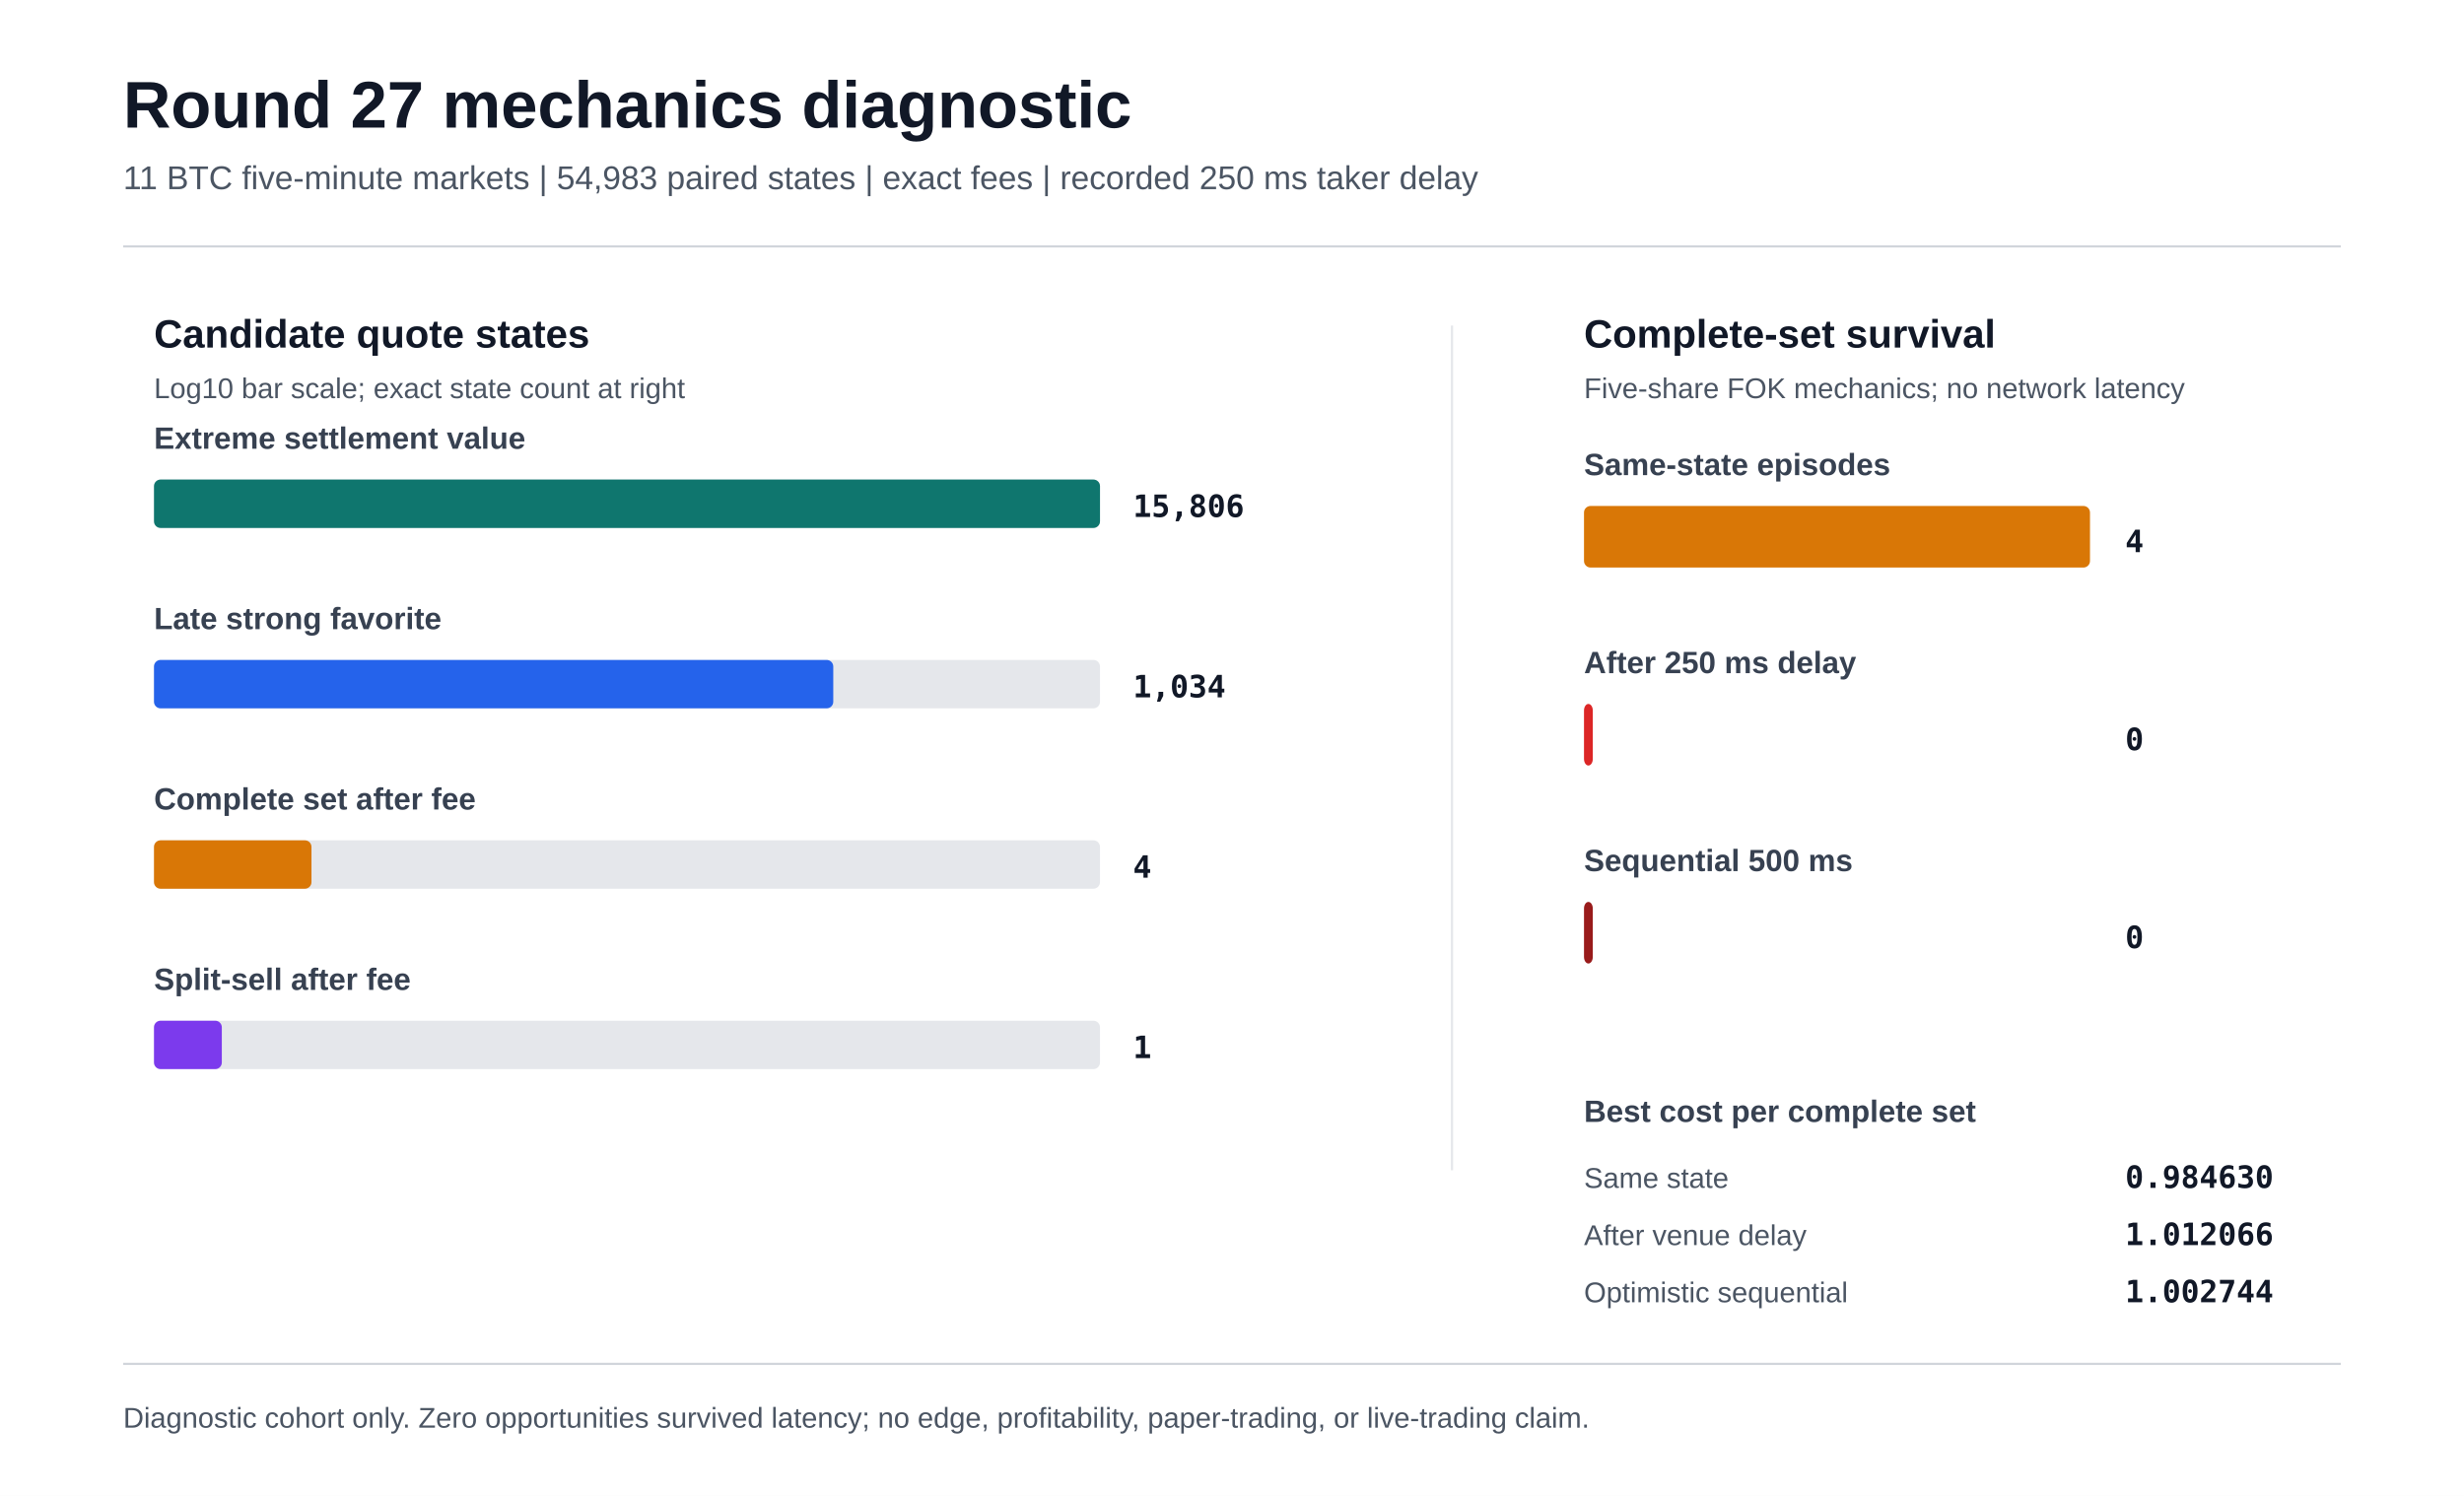
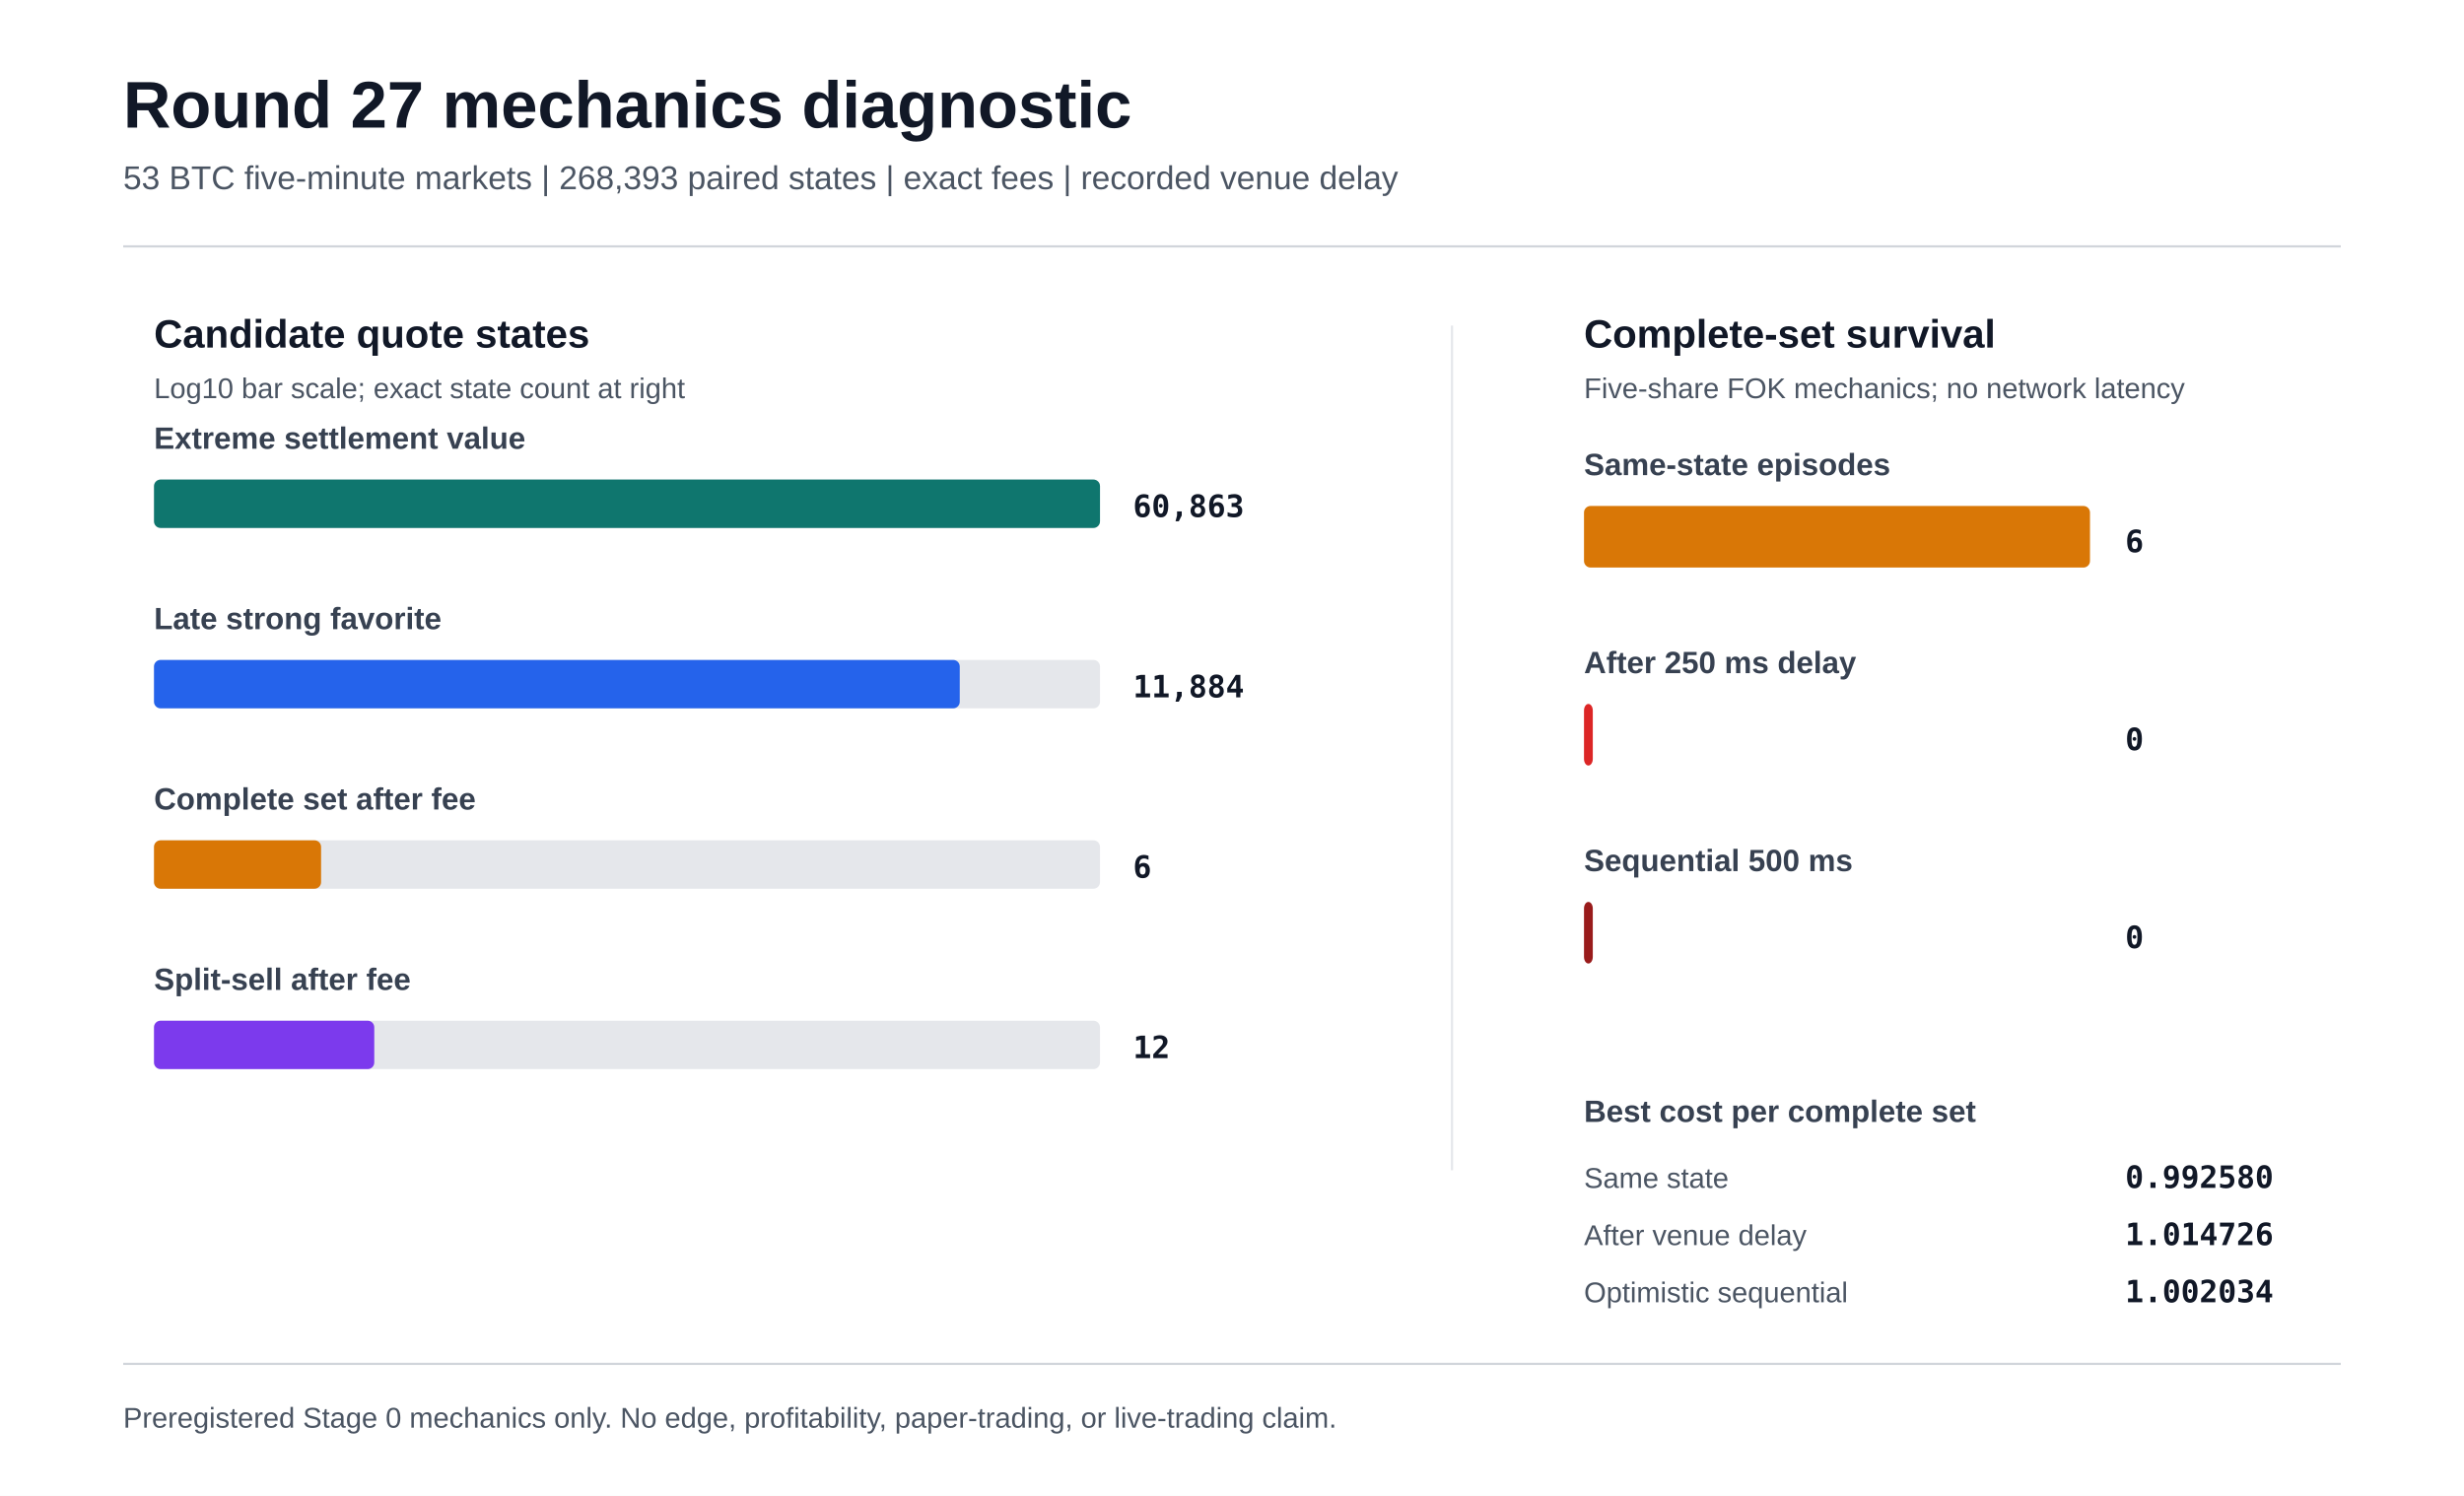
<svg xmlns="http://www.w3.org/2000/svg" width="1120" height="680" viewBox="0 0 1120 680">
  <style>
  .title { font: 700 30px "Segoe UI", Arial, sans-serif; fill: #111827; }
  .subtitle { font: 400 15px "Segoe UI", Arial, sans-serif; fill: #4b5563; }
  .heading { font: 700 18px "Segoe UI", Arial, sans-serif; fill: #111827; }
  .label { font: 600 14px "Segoe UI", Arial, sans-serif; fill: #374151; }
  .value { font: 700 14px Consolas, monospace; fill: #111827; }
  .note { font: 400 13px "Segoe UI", Arial, sans-serif; fill: #4b5563; }
</style>
  <rect width="1120" height="680" fill="#ffffff" />
  <text x="56" y="58" class="title">Round 27 mechanics diagnostic</text>
-   <text x="56" y="86" class="subtitle">11 BTC five-minute markets | 54,983 paired states | exact fees | recorded 250 ms taker delay</text>
+   <text x="56" y="86" class="subtitle">53 BTC five-minute markets | 268,393 paired states | exact fees | recorded venue delay</text>
  <line x1="56" y1="112" x2="1064" y2="112" stroke="#d1d5db" />
  <text x="70" y="158" class="heading">Candidate quote states</text>
  <text x="70" y="181" class="note">Log10 bar scale; exact state count at right</text>
  <text x="70" y="204" class="label">Extreme settlement value</text>
  <rect x="70" y="218" width="430" height="22" rx="3" fill="#e5e7eb" />
  <rect x="70" y="218" width="430.00" height="22" rx="3" fill="#0f766e" />
-   <text x="515" y="235" class="value">15,806</text>
+   <text x="515" y="235" class="value">60,863</text>
  <text x="70" y="286" class="label">Late strong favorite</text>
  <rect x="70" y="300" width="430" height="22" rx="3" fill="#e5e7eb" />
-   <rect x="70" y="300" width="308.76" height="22" rx="3" fill="#2563eb" />
-   <text x="515" y="317" class="value">1,034</text>
+   <rect x="70" y="300" width="366.25" height="22" rx="3" fill="#2563eb" />
+   <text x="515" y="317" class="value">11,884</text>
  <text x="70" y="368" class="label">Complete set after fee</text>
  <rect x="70" y="382" width="430" height="22" rx="3" fill="#e5e7eb" />
-   <rect x="70" y="382" width="71.58" height="22" rx="3" fill="#d97706" />
-   <text x="515" y="399" class="value">4</text>
+   <rect x="70" y="382" width="75.95" height="22" rx="3" fill="#d97706" />
+   <text x="515" y="399" class="value">6</text>
  <text x="70" y="450" class="label">Split-sell after fee</text>
  <rect x="70" y="464" width="430" height="22" rx="3" fill="#e5e7eb" />
-   <rect x="70" y="464" width="30.83" height="22" rx="3" fill="#7c3aed" />
-   <text x="515" y="481" class="value">1</text>
+   <rect x="70" y="464" width="100.12" height="22" rx="3" fill="#7c3aed" />
+   <text x="515" y="481" class="value">12</text>
  <line x1="660" y1="148" x2="660" y2="532" stroke="#e5e7eb" />
  <text x="720" y="158" class="heading">Complete-set survival</text>
  <text x="720" y="181" class="note">Five-share FOK mechanics; no network latency</text>
  <text x="720" y="216" class="label">Same-state episodes</text>
  <rect x="720" y="230" width="230" height="28" rx="3" fill="#d97706" />
-   <text x="966" y="251" class="value">4</text>
+   <text x="966" y="251" class="value">6</text>
  <text x="720" y="306" class="label">After 250 ms delay</text>
  <rect x="720" y="320" width="4" height="28" rx="3" fill="#dc2626" />
  <text x="966" y="341" class="value">0</text>
  <text x="720" y="396" class="label">Sequential 500 ms</text>
  <rect x="720" y="410" width="4" height="28" rx="3" fill="#991b1b" />
  <text x="966" y="431" class="value">0</text>
  <text x="720" y="510" class="label">Best cost per complete set</text>
  <text x="720" y="540" class="note">Same state</text>
-   <text x="966" y="540" class="value">0.984630</text>
+   <text x="966" y="540" class="value">0.992580</text>
  <text x="720" y="566" class="note">After venue delay</text>
-   <text x="966" y="566" class="value">1.012066</text>
+   <text x="966" y="566" class="value">1.014726</text>
  <text x="720" y="592" class="note">Optimistic sequential</text>
-   <text x="966" y="592" class="value">1.002744</text>
+   <text x="966" y="592" class="value">1.002034</text>
  <line x1="56" y1="620" x2="1064" y2="620" stroke="#d1d5db" />
-   <text x="56" y="649" class="note">Diagnostic cohort only. Zero opportunities survived latency; no edge, profitability, paper-trading, or live-trading claim.</text>
+   <text x="56" y="649" class="note">Preregistered Stage 0 mechanics only. No edge, profitability, paper-trading, or live-trading claim.</text>
</svg>
